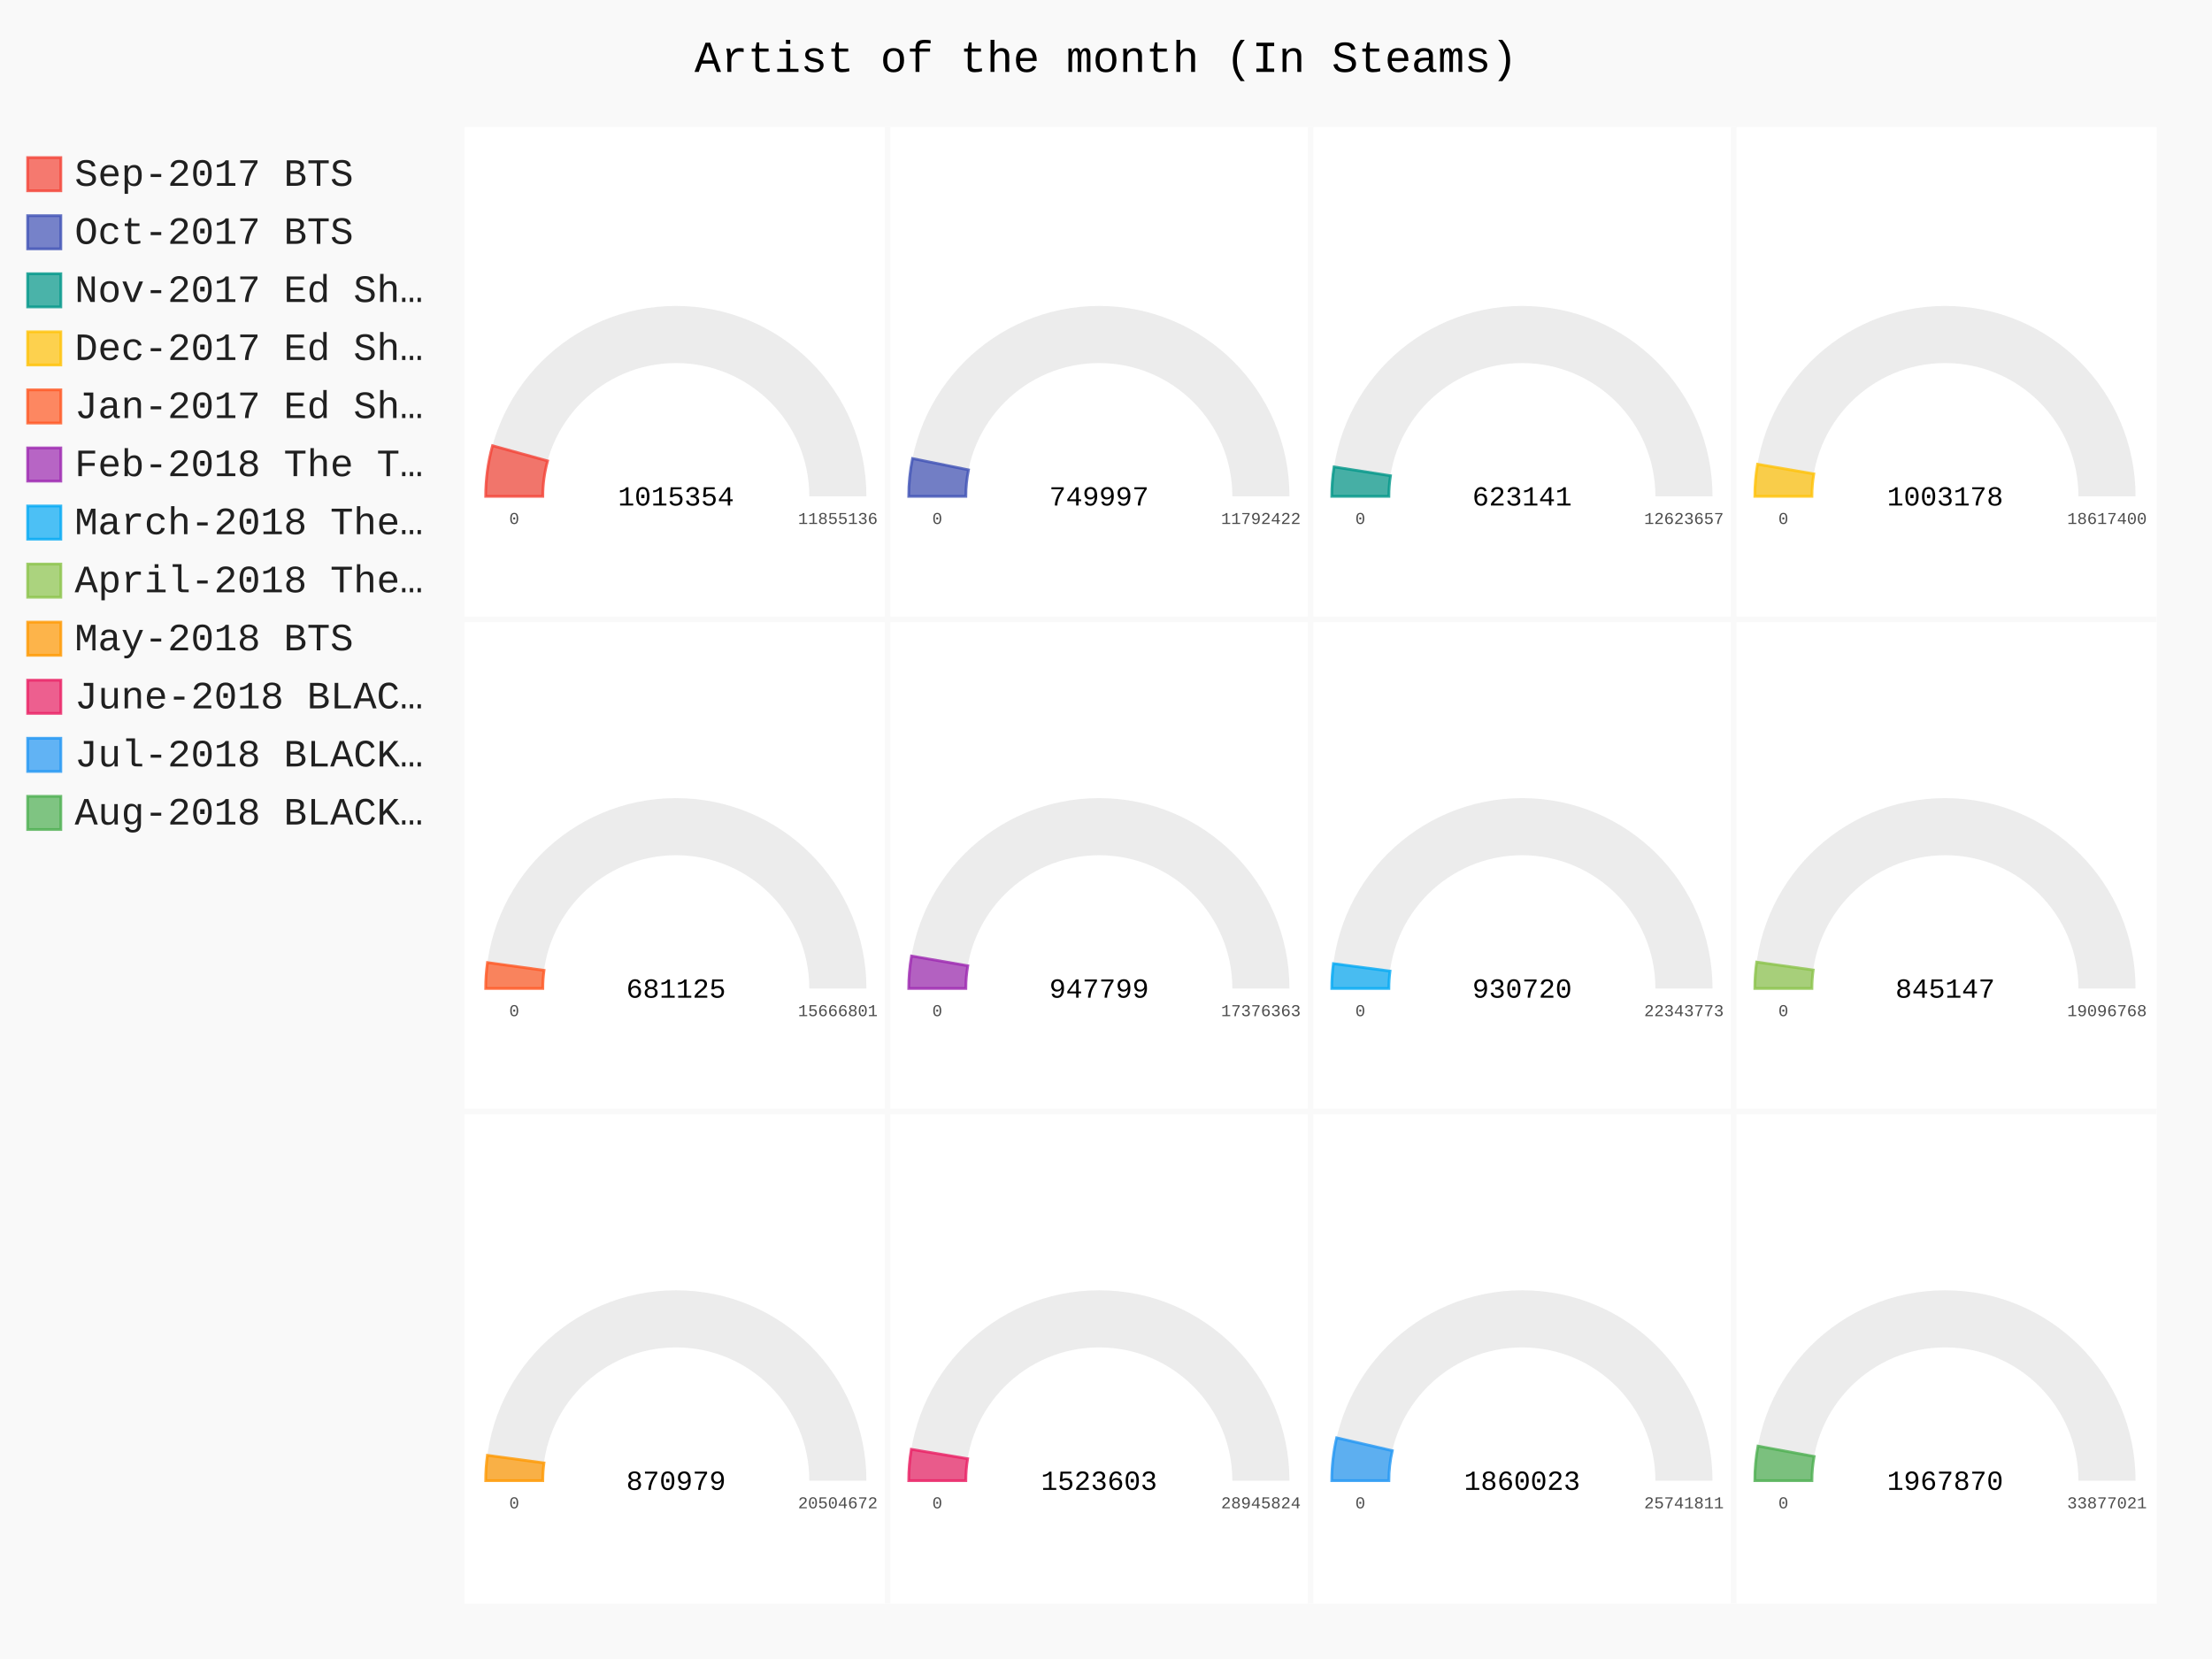
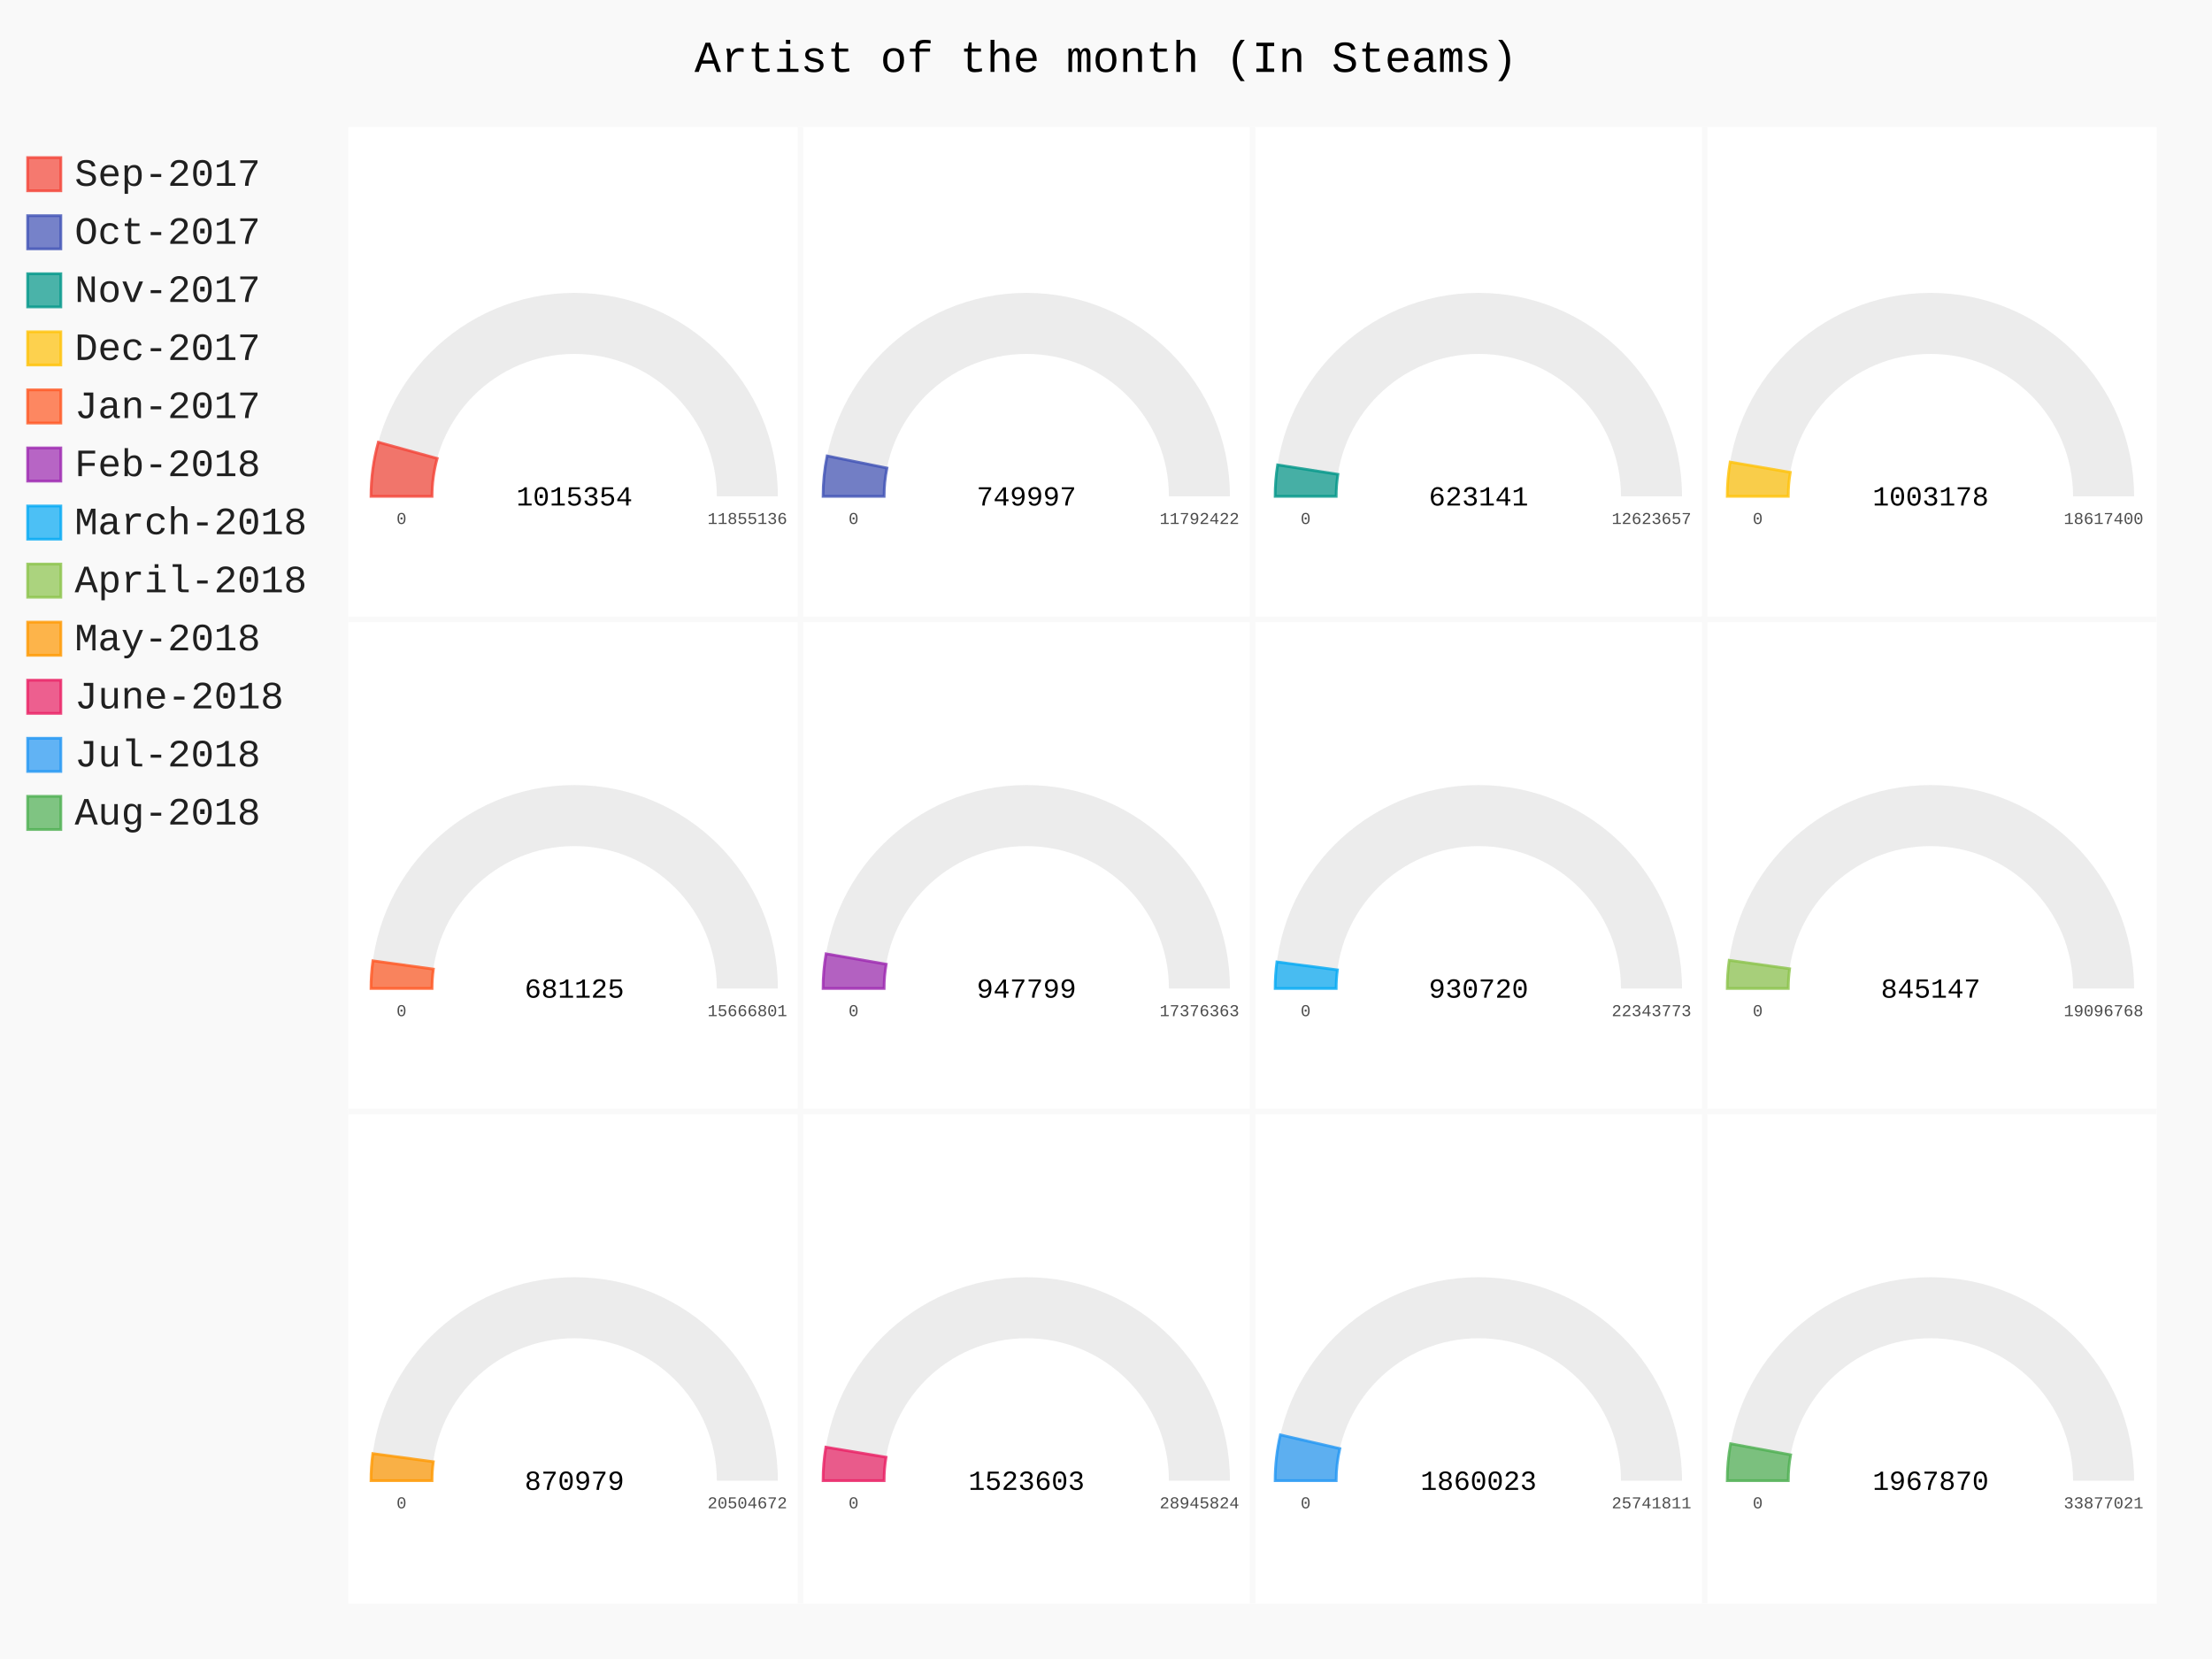
- <svg xmlns="http://www.w3.org/2000/svg" class="pygal-chart" id="chart-2ef223de-fa50-4f95-87d6-64d193c09466" viewBox="0 0 800 600">
+ <svg xmlns="http://www.w3.org/2000/svg" class="pygal-chart" id="chart-39b088e9-0606-4768-b8aa-fa08b912ec6d" viewBox="0 0 800 600">
  <defs>
-     <style type="text/css">#chart-2ef223de-fa50-4f95-87d6-64d193c09466{-webkit-user-select:none;-webkit-font-smoothing:antialiased;font-family:Consolas,"Liberation Mono",Menlo,Courier,monospace}#chart-2ef223de-fa50-4f95-87d6-64d193c09466 .title{font-family:Consolas,"Liberation Mono",Menlo,Courier,monospace;font-size:16px}#chart-2ef223de-fa50-4f95-87d6-64d193c09466 .legends .legend text{font-family:Consolas,"Liberation Mono",Menlo,Courier,monospace;font-size:14px}#chart-2ef223de-fa50-4f95-87d6-64d193c09466 .axis text{font-family:Consolas,"Liberation Mono",Menlo,Courier,monospace;font-size:10px}#chart-2ef223de-fa50-4f95-87d6-64d193c09466 .axis text.major{font-family:Consolas,"Liberation Mono",Menlo,Courier,monospace;font-size:10px}#chart-2ef223de-fa50-4f95-87d6-64d193c09466 .text-overlay text.value{font-family:Consolas,"Liberation Mono",Menlo,Courier,monospace;font-size:10px}#chart-2ef223de-fa50-4f95-87d6-64d193c09466 .text-overlay text.label{font-family:Consolas,"Liberation Mono",Menlo,Courier,monospace;font-size:10px}#chart-2ef223de-fa50-4f95-87d6-64d193c09466 .tooltip{font-family:Consolas,"Liberation Mono",Menlo,Courier,monospace;font-size:14px}#chart-2ef223de-fa50-4f95-87d6-64d193c09466 text.no_data{font-family:Consolas,"Liberation Mono",Menlo,Courier,monospace;font-size:64px}
- #chart-2ef223de-fa50-4f95-87d6-64d193c09466{background-color:rgba(249,249,249,1)}#chart-2ef223de-fa50-4f95-87d6-64d193c09466 path,#chart-2ef223de-fa50-4f95-87d6-64d193c09466 line,#chart-2ef223de-fa50-4f95-87d6-64d193c09466 rect,#chart-2ef223de-fa50-4f95-87d6-64d193c09466 circle{-webkit-transition:150ms;-moz-transition:150ms;transition:150ms}#chart-2ef223de-fa50-4f95-87d6-64d193c09466 .graph &gt; .background{fill:rgba(249,249,249,1)}#chart-2ef223de-fa50-4f95-87d6-64d193c09466 .plot &gt; .background{fill:rgba(255,255,255,1)}#chart-2ef223de-fa50-4f95-87d6-64d193c09466 .graph{fill:rgba(0,0,0,.87)}#chart-2ef223de-fa50-4f95-87d6-64d193c09466 text.no_data{fill:rgba(0,0,0,1)}#chart-2ef223de-fa50-4f95-87d6-64d193c09466 .title{fill:rgba(0,0,0,1)}#chart-2ef223de-fa50-4f95-87d6-64d193c09466 .legends .legend text{fill:rgba(0,0,0,.87)}#chart-2ef223de-fa50-4f95-87d6-64d193c09466 .legends .legend:hover text{fill:rgba(0,0,0,1)}#chart-2ef223de-fa50-4f95-87d6-64d193c09466 .axis .line{stroke:rgba(0,0,0,1)}#chart-2ef223de-fa50-4f95-87d6-64d193c09466 .axis .guide.line{stroke:rgba(0,0,0,.54)}#chart-2ef223de-fa50-4f95-87d6-64d193c09466 .axis .major.line{stroke:rgba(0,0,0,.87)}#chart-2ef223de-fa50-4f95-87d6-64d193c09466 .axis text.major{fill:rgba(0,0,0,1)}#chart-2ef223de-fa50-4f95-87d6-64d193c09466 .axis.y .guides:hover .guide.line,#chart-2ef223de-fa50-4f95-87d6-64d193c09466 .line-graph .axis.x .guides:hover .guide.line,#chart-2ef223de-fa50-4f95-87d6-64d193c09466 .stackedline-graph .axis.x .guides:hover .guide.line,#chart-2ef223de-fa50-4f95-87d6-64d193c09466 .xy-graph .axis.x .guides:hover .guide.line{stroke:rgba(0,0,0,1)}#chart-2ef223de-fa50-4f95-87d6-64d193c09466 .axis .guides:hover text{fill:rgba(0,0,0,1)}#chart-2ef223de-fa50-4f95-87d6-64d193c09466 .reactive{fill-opacity:.7;stroke-opacity:.8}#chart-2ef223de-fa50-4f95-87d6-64d193c09466 .ci{stroke:rgba(0,0,0,.87)}#chart-2ef223de-fa50-4f95-87d6-64d193c09466 .reactive.active,#chart-2ef223de-fa50-4f95-87d6-64d193c09466 .active .reactive{fill-opacity:.8;stroke-opacity:.9;stroke-width:4}#chart-2ef223de-fa50-4f95-87d6-64d193c09466 .ci .reactive.active{stroke-width:1.5}#chart-2ef223de-fa50-4f95-87d6-64d193c09466 .series text{fill:rgba(0,0,0,1)}#chart-2ef223de-fa50-4f95-87d6-64d193c09466 .tooltip rect{fill:rgba(255,255,255,1);stroke:rgba(0,0,0,1);-webkit-transition:opacity 150ms;-moz-transition:opacity 150ms;transition:opacity 150ms}#chart-2ef223de-fa50-4f95-87d6-64d193c09466 .tooltip .label{fill:rgba(0,0,0,.87)}#chart-2ef223de-fa50-4f95-87d6-64d193c09466 .tooltip .label{fill:rgba(0,0,0,.87)}#chart-2ef223de-fa50-4f95-87d6-64d193c09466 .tooltip .legend{font-size:.8em;fill:rgba(0,0,0,.54)}#chart-2ef223de-fa50-4f95-87d6-64d193c09466 .tooltip .x_label{font-size:.6em;fill:rgba(0,0,0,1)}#chart-2ef223de-fa50-4f95-87d6-64d193c09466 .tooltip .xlink{font-size:.5em;text-decoration:underline}#chart-2ef223de-fa50-4f95-87d6-64d193c09466 .tooltip .value{font-size:1.5em}#chart-2ef223de-fa50-4f95-87d6-64d193c09466 .bound{font-size:.5em}#chart-2ef223de-fa50-4f95-87d6-64d193c09466 .max-value{font-size:.75em;fill:rgba(0,0,0,.54)}#chart-2ef223de-fa50-4f95-87d6-64d193c09466 .map-element{fill:rgba(255,255,255,1);stroke:rgba(0,0,0,.54) !important}#chart-2ef223de-fa50-4f95-87d6-64d193c09466 .map-element .reactive{fill-opacity:inherit;stroke-opacity:inherit}#chart-2ef223de-fa50-4f95-87d6-64d193c09466 .color-0,#chart-2ef223de-fa50-4f95-87d6-64d193c09466 .color-0 a:visited{stroke:#F44336;fill:#F44336}#chart-2ef223de-fa50-4f95-87d6-64d193c09466 .color-1,#chart-2ef223de-fa50-4f95-87d6-64d193c09466 .color-1 a:visited{stroke:#3F51B5;fill:#3F51B5}#chart-2ef223de-fa50-4f95-87d6-64d193c09466 .color-2,#chart-2ef223de-fa50-4f95-87d6-64d193c09466 .color-2 a:visited{stroke:#009688;fill:#009688}#chart-2ef223de-fa50-4f95-87d6-64d193c09466 .color-3,#chart-2ef223de-fa50-4f95-87d6-64d193c09466 .color-3 a:visited{stroke:#FFC107;fill:#FFC107}#chart-2ef223de-fa50-4f95-87d6-64d193c09466 .color-4,#chart-2ef223de-fa50-4f95-87d6-64d193c09466 .color-4 a:visited{stroke:#FF5722;fill:#FF5722}#chart-2ef223de-fa50-4f95-87d6-64d193c09466 .color-5,#chart-2ef223de-fa50-4f95-87d6-64d193c09466 .color-5 a:visited{stroke:#9C27B0;fill:#9C27B0}#chart-2ef223de-fa50-4f95-87d6-64d193c09466 .color-6,#chart-2ef223de-fa50-4f95-87d6-64d193c09466 .color-6 a:visited{stroke:#03A9F4;fill:#03A9F4}#chart-2ef223de-fa50-4f95-87d6-64d193c09466 .color-7,#chart-2ef223de-fa50-4f95-87d6-64d193c09466 .color-7 a:visited{stroke:#8BC34A;fill:#8BC34A}#chart-2ef223de-fa50-4f95-87d6-64d193c09466 .color-8,#chart-2ef223de-fa50-4f95-87d6-64d193c09466 .color-8 a:visited{stroke:#FF9800;fill:#FF9800}#chart-2ef223de-fa50-4f95-87d6-64d193c09466 .color-9,#chart-2ef223de-fa50-4f95-87d6-64d193c09466 .color-9 a:visited{stroke:#E91E63;fill:#E91E63}#chart-2ef223de-fa50-4f95-87d6-64d193c09466 .color-10,#chart-2ef223de-fa50-4f95-87d6-64d193c09466 .color-10 a:visited{stroke:#2196F3;fill:#2196F3}#chart-2ef223de-fa50-4f95-87d6-64d193c09466 .color-11,#chart-2ef223de-fa50-4f95-87d6-64d193c09466 .color-11 a:visited{stroke:#4CAF50;fill:#4CAF50}#chart-2ef223de-fa50-4f95-87d6-64d193c09466 .text-overlay .color-0 text{fill:black}#chart-2ef223de-fa50-4f95-87d6-64d193c09466 .text-overlay .color-1 text{fill:black}#chart-2ef223de-fa50-4f95-87d6-64d193c09466 .text-overlay .color-2 text{fill:black}#chart-2ef223de-fa50-4f95-87d6-64d193c09466 .text-overlay .color-3 text{fill:black}#chart-2ef223de-fa50-4f95-87d6-64d193c09466 .text-overlay .color-4 text{fill:black}#chart-2ef223de-fa50-4f95-87d6-64d193c09466 .text-overlay .color-5 text{fill:black}#chart-2ef223de-fa50-4f95-87d6-64d193c09466 .text-overlay .color-6 text{fill:black}#chart-2ef223de-fa50-4f95-87d6-64d193c09466 .text-overlay .color-7 text{fill:black}#chart-2ef223de-fa50-4f95-87d6-64d193c09466 .text-overlay .color-8 text{fill:black}#chart-2ef223de-fa50-4f95-87d6-64d193c09466 .text-overlay .color-9 text{fill:black}#chart-2ef223de-fa50-4f95-87d6-64d193c09466 .text-overlay .color-10 text{fill:black}#chart-2ef223de-fa50-4f95-87d6-64d193c09466 .text-overlay .color-11 text{fill:black}
- #chart-2ef223de-fa50-4f95-87d6-64d193c09466 text.no_data{text-anchor:middle}#chart-2ef223de-fa50-4f95-87d6-64d193c09466 .guide.line{fill:none}#chart-2ef223de-fa50-4f95-87d6-64d193c09466 .centered{text-anchor:middle}#chart-2ef223de-fa50-4f95-87d6-64d193c09466 .title{text-anchor:middle}#chart-2ef223de-fa50-4f95-87d6-64d193c09466 .legends .legend text{fill-opacity:1}#chart-2ef223de-fa50-4f95-87d6-64d193c09466 .axis.x text{text-anchor:middle}#chart-2ef223de-fa50-4f95-87d6-64d193c09466 .axis.x:not(.web) text[transform]{text-anchor:start}#chart-2ef223de-fa50-4f95-87d6-64d193c09466 .axis.x:not(.web) text[transform].backwards{text-anchor:end}#chart-2ef223de-fa50-4f95-87d6-64d193c09466 .axis.y text{text-anchor:end}#chart-2ef223de-fa50-4f95-87d6-64d193c09466 .axis.y text[transform].backwards{text-anchor:start}#chart-2ef223de-fa50-4f95-87d6-64d193c09466 .axis.y2 text{text-anchor:start}#chart-2ef223de-fa50-4f95-87d6-64d193c09466 .axis.y2 text[transform].backwards{text-anchor:end}#chart-2ef223de-fa50-4f95-87d6-64d193c09466 .axis .guide.line{stroke-dasharray:4,4}#chart-2ef223de-fa50-4f95-87d6-64d193c09466 .axis .major.guide.line{stroke-dasharray:6,6}#chart-2ef223de-fa50-4f95-87d6-64d193c09466 .horizontal .axis.y .guide.line,#chart-2ef223de-fa50-4f95-87d6-64d193c09466 .horizontal .axis.y2 .guide.line,#chart-2ef223de-fa50-4f95-87d6-64d193c09466 .vertical .axis.x .guide.line{opacity:0}#chart-2ef223de-fa50-4f95-87d6-64d193c09466 .horizontal .axis.always_show .guide.line,#chart-2ef223de-fa50-4f95-87d6-64d193c09466 .vertical .axis.always_show .guide.line{opacity:1 !important}#chart-2ef223de-fa50-4f95-87d6-64d193c09466 .axis.y .guides:hover .guide.line,#chart-2ef223de-fa50-4f95-87d6-64d193c09466 .axis.y2 .guides:hover .guide.line,#chart-2ef223de-fa50-4f95-87d6-64d193c09466 .axis.x .guides:hover .guide.line{opacity:1}#chart-2ef223de-fa50-4f95-87d6-64d193c09466 .axis .guides:hover text{opacity:1}#chart-2ef223de-fa50-4f95-87d6-64d193c09466 .nofill{fill:none}#chart-2ef223de-fa50-4f95-87d6-64d193c09466 .subtle-fill{fill-opacity:.2}#chart-2ef223de-fa50-4f95-87d6-64d193c09466 .dot{stroke-width:1px;fill-opacity:1}#chart-2ef223de-fa50-4f95-87d6-64d193c09466 .dot.active{stroke-width:5px}#chart-2ef223de-fa50-4f95-87d6-64d193c09466 .dot.negative{fill:transparent}#chart-2ef223de-fa50-4f95-87d6-64d193c09466 text,#chart-2ef223de-fa50-4f95-87d6-64d193c09466 tspan{stroke:none !important}#chart-2ef223de-fa50-4f95-87d6-64d193c09466 .series text.active{opacity:1}#chart-2ef223de-fa50-4f95-87d6-64d193c09466 .tooltip rect{fill-opacity:.95;stroke-width:.5}#chart-2ef223de-fa50-4f95-87d6-64d193c09466 .tooltip text{fill-opacity:1}#chart-2ef223de-fa50-4f95-87d6-64d193c09466 .showable{visibility:hidden}#chart-2ef223de-fa50-4f95-87d6-64d193c09466 .showable.shown{visibility:visible}#chart-2ef223de-fa50-4f95-87d6-64d193c09466 .gauge-background{fill:rgba(229,229,229,1);stroke:none}#chart-2ef223de-fa50-4f95-87d6-64d193c09466 .bg-lines{stroke:rgba(249,249,249,1);stroke-width:2px}</style>
+     <style type="text/css">#chart-39b088e9-0606-4768-b8aa-fa08b912ec6d{-webkit-user-select:none;-webkit-font-smoothing:antialiased;font-family:Consolas,"Liberation Mono",Menlo,Courier,monospace}#chart-39b088e9-0606-4768-b8aa-fa08b912ec6d .title{font-family:Consolas,"Liberation Mono",Menlo,Courier,monospace;font-size:16px}#chart-39b088e9-0606-4768-b8aa-fa08b912ec6d .legends .legend text{font-family:Consolas,"Liberation Mono",Menlo,Courier,monospace;font-size:14px}#chart-39b088e9-0606-4768-b8aa-fa08b912ec6d .axis text{font-family:Consolas,"Liberation Mono",Menlo,Courier,monospace;font-size:10px}#chart-39b088e9-0606-4768-b8aa-fa08b912ec6d .axis text.major{font-family:Consolas,"Liberation Mono",Menlo,Courier,monospace;font-size:10px}#chart-39b088e9-0606-4768-b8aa-fa08b912ec6d .text-overlay text.value{font-family:Consolas,"Liberation Mono",Menlo,Courier,monospace;font-size:10px}#chart-39b088e9-0606-4768-b8aa-fa08b912ec6d .text-overlay text.label{font-family:Consolas,"Liberation Mono",Menlo,Courier,monospace;font-size:10px}#chart-39b088e9-0606-4768-b8aa-fa08b912ec6d .tooltip{font-family:Consolas,"Liberation Mono",Menlo,Courier,monospace;font-size:14px}#chart-39b088e9-0606-4768-b8aa-fa08b912ec6d text.no_data{font-family:Consolas,"Liberation Mono",Menlo,Courier,monospace;font-size:64px}
+ #chart-39b088e9-0606-4768-b8aa-fa08b912ec6d{background-color:rgba(249,249,249,1)}#chart-39b088e9-0606-4768-b8aa-fa08b912ec6d path,#chart-39b088e9-0606-4768-b8aa-fa08b912ec6d line,#chart-39b088e9-0606-4768-b8aa-fa08b912ec6d rect,#chart-39b088e9-0606-4768-b8aa-fa08b912ec6d circle{-webkit-transition:150ms;-moz-transition:150ms;transition:150ms}#chart-39b088e9-0606-4768-b8aa-fa08b912ec6d .graph &gt; .background{fill:rgba(249,249,249,1)}#chart-39b088e9-0606-4768-b8aa-fa08b912ec6d .plot &gt; .background{fill:rgba(255,255,255,1)}#chart-39b088e9-0606-4768-b8aa-fa08b912ec6d .graph{fill:rgba(0,0,0,.87)}#chart-39b088e9-0606-4768-b8aa-fa08b912ec6d text.no_data{fill:rgba(0,0,0,1)}#chart-39b088e9-0606-4768-b8aa-fa08b912ec6d .title{fill:rgba(0,0,0,1)}#chart-39b088e9-0606-4768-b8aa-fa08b912ec6d .legends .legend text{fill:rgba(0,0,0,.87)}#chart-39b088e9-0606-4768-b8aa-fa08b912ec6d .legends .legend:hover text{fill:rgba(0,0,0,1)}#chart-39b088e9-0606-4768-b8aa-fa08b912ec6d .axis .line{stroke:rgba(0,0,0,1)}#chart-39b088e9-0606-4768-b8aa-fa08b912ec6d .axis .guide.line{stroke:rgba(0,0,0,.54)}#chart-39b088e9-0606-4768-b8aa-fa08b912ec6d .axis .major.line{stroke:rgba(0,0,0,.87)}#chart-39b088e9-0606-4768-b8aa-fa08b912ec6d .axis text.major{fill:rgba(0,0,0,1)}#chart-39b088e9-0606-4768-b8aa-fa08b912ec6d .axis.y .guides:hover .guide.line,#chart-39b088e9-0606-4768-b8aa-fa08b912ec6d .line-graph .axis.x .guides:hover .guide.line,#chart-39b088e9-0606-4768-b8aa-fa08b912ec6d .stackedline-graph .axis.x .guides:hover .guide.line,#chart-39b088e9-0606-4768-b8aa-fa08b912ec6d .xy-graph .axis.x .guides:hover .guide.line{stroke:rgba(0,0,0,1)}#chart-39b088e9-0606-4768-b8aa-fa08b912ec6d .axis .guides:hover text{fill:rgba(0,0,0,1)}#chart-39b088e9-0606-4768-b8aa-fa08b912ec6d .reactive{fill-opacity:.7;stroke-opacity:.8}#chart-39b088e9-0606-4768-b8aa-fa08b912ec6d .ci{stroke:rgba(0,0,0,.87)}#chart-39b088e9-0606-4768-b8aa-fa08b912ec6d .reactive.active,#chart-39b088e9-0606-4768-b8aa-fa08b912ec6d .active .reactive{fill-opacity:.8;stroke-opacity:.9;stroke-width:4}#chart-39b088e9-0606-4768-b8aa-fa08b912ec6d .ci .reactive.active{stroke-width:1.5}#chart-39b088e9-0606-4768-b8aa-fa08b912ec6d .series text{fill:rgba(0,0,0,1)}#chart-39b088e9-0606-4768-b8aa-fa08b912ec6d .tooltip rect{fill:rgba(255,255,255,1);stroke:rgba(0,0,0,1);-webkit-transition:opacity 150ms;-moz-transition:opacity 150ms;transition:opacity 150ms}#chart-39b088e9-0606-4768-b8aa-fa08b912ec6d .tooltip .label{fill:rgba(0,0,0,.87)}#chart-39b088e9-0606-4768-b8aa-fa08b912ec6d .tooltip .label{fill:rgba(0,0,0,.87)}#chart-39b088e9-0606-4768-b8aa-fa08b912ec6d .tooltip .legend{font-size:.8em;fill:rgba(0,0,0,.54)}#chart-39b088e9-0606-4768-b8aa-fa08b912ec6d .tooltip .x_label{font-size:.6em;fill:rgba(0,0,0,1)}#chart-39b088e9-0606-4768-b8aa-fa08b912ec6d .tooltip .xlink{font-size:.5em;text-decoration:underline}#chart-39b088e9-0606-4768-b8aa-fa08b912ec6d .tooltip .value{font-size:1.5em}#chart-39b088e9-0606-4768-b8aa-fa08b912ec6d .bound{font-size:.5em}#chart-39b088e9-0606-4768-b8aa-fa08b912ec6d .max-value{font-size:.75em;fill:rgba(0,0,0,.54)}#chart-39b088e9-0606-4768-b8aa-fa08b912ec6d .map-element{fill:rgba(255,255,255,1);stroke:rgba(0,0,0,.54) !important}#chart-39b088e9-0606-4768-b8aa-fa08b912ec6d .map-element .reactive{fill-opacity:inherit;stroke-opacity:inherit}#chart-39b088e9-0606-4768-b8aa-fa08b912ec6d .color-0,#chart-39b088e9-0606-4768-b8aa-fa08b912ec6d .color-0 a:visited{stroke:#F44336;fill:#F44336}#chart-39b088e9-0606-4768-b8aa-fa08b912ec6d .color-1,#chart-39b088e9-0606-4768-b8aa-fa08b912ec6d .color-1 a:visited{stroke:#3F51B5;fill:#3F51B5}#chart-39b088e9-0606-4768-b8aa-fa08b912ec6d .color-2,#chart-39b088e9-0606-4768-b8aa-fa08b912ec6d .color-2 a:visited{stroke:#009688;fill:#009688}#chart-39b088e9-0606-4768-b8aa-fa08b912ec6d .color-3,#chart-39b088e9-0606-4768-b8aa-fa08b912ec6d .color-3 a:visited{stroke:#FFC107;fill:#FFC107}#chart-39b088e9-0606-4768-b8aa-fa08b912ec6d .color-4,#chart-39b088e9-0606-4768-b8aa-fa08b912ec6d .color-4 a:visited{stroke:#FF5722;fill:#FF5722}#chart-39b088e9-0606-4768-b8aa-fa08b912ec6d .color-5,#chart-39b088e9-0606-4768-b8aa-fa08b912ec6d .color-5 a:visited{stroke:#9C27B0;fill:#9C27B0}#chart-39b088e9-0606-4768-b8aa-fa08b912ec6d .color-6,#chart-39b088e9-0606-4768-b8aa-fa08b912ec6d .color-6 a:visited{stroke:#03A9F4;fill:#03A9F4}#chart-39b088e9-0606-4768-b8aa-fa08b912ec6d .color-7,#chart-39b088e9-0606-4768-b8aa-fa08b912ec6d .color-7 a:visited{stroke:#8BC34A;fill:#8BC34A}#chart-39b088e9-0606-4768-b8aa-fa08b912ec6d .color-8,#chart-39b088e9-0606-4768-b8aa-fa08b912ec6d .color-8 a:visited{stroke:#FF9800;fill:#FF9800}#chart-39b088e9-0606-4768-b8aa-fa08b912ec6d .color-9,#chart-39b088e9-0606-4768-b8aa-fa08b912ec6d .color-9 a:visited{stroke:#E91E63;fill:#E91E63}#chart-39b088e9-0606-4768-b8aa-fa08b912ec6d .color-10,#chart-39b088e9-0606-4768-b8aa-fa08b912ec6d .color-10 a:visited{stroke:#2196F3;fill:#2196F3}#chart-39b088e9-0606-4768-b8aa-fa08b912ec6d .color-11,#chart-39b088e9-0606-4768-b8aa-fa08b912ec6d .color-11 a:visited{stroke:#4CAF50;fill:#4CAF50}#chart-39b088e9-0606-4768-b8aa-fa08b912ec6d .text-overlay .color-0 text{fill:black}#chart-39b088e9-0606-4768-b8aa-fa08b912ec6d .text-overlay .color-1 text{fill:black}#chart-39b088e9-0606-4768-b8aa-fa08b912ec6d .text-overlay .color-2 text{fill:black}#chart-39b088e9-0606-4768-b8aa-fa08b912ec6d .text-overlay .color-3 text{fill:black}#chart-39b088e9-0606-4768-b8aa-fa08b912ec6d .text-overlay .color-4 text{fill:black}#chart-39b088e9-0606-4768-b8aa-fa08b912ec6d .text-overlay .color-5 text{fill:black}#chart-39b088e9-0606-4768-b8aa-fa08b912ec6d .text-overlay .color-6 text{fill:black}#chart-39b088e9-0606-4768-b8aa-fa08b912ec6d .text-overlay .color-7 text{fill:black}#chart-39b088e9-0606-4768-b8aa-fa08b912ec6d .text-overlay .color-8 text{fill:black}#chart-39b088e9-0606-4768-b8aa-fa08b912ec6d .text-overlay .color-9 text{fill:black}#chart-39b088e9-0606-4768-b8aa-fa08b912ec6d .text-overlay .color-10 text{fill:black}#chart-39b088e9-0606-4768-b8aa-fa08b912ec6d .text-overlay .color-11 text{fill:black}
+ #chart-39b088e9-0606-4768-b8aa-fa08b912ec6d text.no_data{text-anchor:middle}#chart-39b088e9-0606-4768-b8aa-fa08b912ec6d .guide.line{fill:none}#chart-39b088e9-0606-4768-b8aa-fa08b912ec6d .centered{text-anchor:middle}#chart-39b088e9-0606-4768-b8aa-fa08b912ec6d .title{text-anchor:middle}#chart-39b088e9-0606-4768-b8aa-fa08b912ec6d .legends .legend text{fill-opacity:1}#chart-39b088e9-0606-4768-b8aa-fa08b912ec6d .axis.x text{text-anchor:middle}#chart-39b088e9-0606-4768-b8aa-fa08b912ec6d .axis.x:not(.web) text[transform]{text-anchor:start}#chart-39b088e9-0606-4768-b8aa-fa08b912ec6d .axis.x:not(.web) text[transform].backwards{text-anchor:end}#chart-39b088e9-0606-4768-b8aa-fa08b912ec6d .axis.y text{text-anchor:end}#chart-39b088e9-0606-4768-b8aa-fa08b912ec6d .axis.y text[transform].backwards{text-anchor:start}#chart-39b088e9-0606-4768-b8aa-fa08b912ec6d .axis.y2 text{text-anchor:start}#chart-39b088e9-0606-4768-b8aa-fa08b912ec6d .axis.y2 text[transform].backwards{text-anchor:end}#chart-39b088e9-0606-4768-b8aa-fa08b912ec6d .axis .guide.line{stroke-dasharray:4,4}#chart-39b088e9-0606-4768-b8aa-fa08b912ec6d .axis .major.guide.line{stroke-dasharray:6,6}#chart-39b088e9-0606-4768-b8aa-fa08b912ec6d .horizontal .axis.y .guide.line,#chart-39b088e9-0606-4768-b8aa-fa08b912ec6d .horizontal .axis.y2 .guide.line,#chart-39b088e9-0606-4768-b8aa-fa08b912ec6d .vertical .axis.x .guide.line{opacity:0}#chart-39b088e9-0606-4768-b8aa-fa08b912ec6d .horizontal .axis.always_show .guide.line,#chart-39b088e9-0606-4768-b8aa-fa08b912ec6d .vertical .axis.always_show .guide.line{opacity:1 !important}#chart-39b088e9-0606-4768-b8aa-fa08b912ec6d .axis.y .guides:hover .guide.line,#chart-39b088e9-0606-4768-b8aa-fa08b912ec6d .axis.y2 .guides:hover .guide.line,#chart-39b088e9-0606-4768-b8aa-fa08b912ec6d .axis.x .guides:hover .guide.line{opacity:1}#chart-39b088e9-0606-4768-b8aa-fa08b912ec6d .axis .guides:hover text{opacity:1}#chart-39b088e9-0606-4768-b8aa-fa08b912ec6d .nofill{fill:none}#chart-39b088e9-0606-4768-b8aa-fa08b912ec6d .subtle-fill{fill-opacity:.2}#chart-39b088e9-0606-4768-b8aa-fa08b912ec6d .dot{stroke-width:1px;fill-opacity:1}#chart-39b088e9-0606-4768-b8aa-fa08b912ec6d .dot.active{stroke-width:5px}#chart-39b088e9-0606-4768-b8aa-fa08b912ec6d .dot.negative{fill:transparent}#chart-39b088e9-0606-4768-b8aa-fa08b912ec6d text,#chart-39b088e9-0606-4768-b8aa-fa08b912ec6d tspan{stroke:none !important}#chart-39b088e9-0606-4768-b8aa-fa08b912ec6d .series text.active{opacity:1}#chart-39b088e9-0606-4768-b8aa-fa08b912ec6d .tooltip rect{fill-opacity:.95;stroke-width:.5}#chart-39b088e9-0606-4768-b8aa-fa08b912ec6d .tooltip text{fill-opacity:1}#chart-39b088e9-0606-4768-b8aa-fa08b912ec6d .showable{visibility:hidden}#chart-39b088e9-0606-4768-b8aa-fa08b912ec6d .showable.shown{visibility:visible}#chart-39b088e9-0606-4768-b8aa-fa08b912ec6d .gauge-background{fill:rgba(229,229,229,1);stroke:none}#chart-39b088e9-0606-4768-b8aa-fa08b912ec6d .bg-lines{stroke:rgba(249,249,249,1);stroke-width:2px}</style>
  </defs>
  <g class="graph solidgauge-graph vertical">
    <rect class="background" height="600" width="800" x="0" y="0" />
-     <g class="plot" transform="translate(168, 46)">
-       <rect class="background" height="534" width="612.0" x="0" y="0" />
-       <path class="bg-lines" d="M153.0 0 L153.0 534" />
-       <path class="bg-lines" d="M306.0 0 L306.0 534" />
-       <path class="bg-lines" d="M459.0 0 L459.0 534" />
-       <path class="bg-lines" d="M0 178.0 L612.0 178.0" />
-       <path class="bg-lines" d="M0 356.0 L612.0 356.0" />
+     <g class="plot" transform="translate(126, 46)">
+       <rect class="background" height="534" width="654.0" x="0" y="0" />
+       <path class="bg-lines" d="M163.5 0 L163.5 534" />
+       <path class="bg-lines" d="M327.0 0 L327.0 534" />
+       <path class="bg-lines" d="M490.5 0 L490.5 534" />
+       <path class="bg-lines" d="M0 178.0 L654.0 178.0" />
+       <path class="bg-lines" d="M0 356.0 L654.0 356.0" />
      <g class="series serie-0 color-0">
-         <path class="gauge-background reactive" d="M7.65 133.5 A68.85 68.85 0 1 1 145.35 133.5 L124.695 133.5 A48.195 48.195 0 1 0 28.305 133.5 z" />
-         <text class="y-0 bound reactive" text-anchor="middle" x="17.977" y="143.5">0</text>
-         <text class="y-1 bound reactive" text-anchor="middle" x="135.023" y="143.5">11855136</text>
-         <g class="gauge">
-           <path class="slice reactive tooltip-trigger" d="M7.65 133.5 A68.85 68.85 0 0 1 10.127 115.197 L30.039 120.688 A48.195 48.195 0 0 0 28.305 133.5 z" />
+         <path class="gauge-background reactive" d="M8.175 133.5 A73.575 73.575 0 1 1 155.325 133.5 L133.252 133.5 A51.502 51.502 0 1 0 30.247 133.5 z" />
+         <text class="y-0 bound reactive" text-anchor="middle" x="19.211" y="143.5">0</text>
+         <text class="y-1 bound reactive" text-anchor="middle" x="144.289" y="143.5">11855136</text>
+         <g class="gauge">
+           <path class="slice reactive tooltip-trigger" d="M8.175 133.5 A73.575 73.575 0 0 1 10.822 113.941 L32.101 119.809 A51.502 51.502 0 0 0 30.247 133.5 z" />
        </g>
      </g>
      <g class="series serie-1 color-1">
-         <path class="gauge-background reactive" d="M160.65 133.5 A68.85 68.85 0 1 1 298.35 133.5 L277.695 133.5 A48.195 48.195 0 1 0 181.305 133.5 z" />
-         <text class="y-0 bound reactive" text-anchor="middle" x="170.977" y="143.5">0</text>
-         <text class="y-1 bound reactive" text-anchor="middle" x="288.023" y="143.5">11792422</text>
-         <g class="gauge">
-           <path class="slice reactive tooltip-trigger" d="M160.65 133.5 A68.85 68.85 0 0 1 162.02 119.835 L182.264 123.934 A48.195 48.195 0 0 0 181.305 133.5 z" />
+         <path class="gauge-background reactive" d="M171.675 133.5 A73.575 73.575 0 1 1 318.825 133.5 L296.752 133.5 A51.502 51.502 0 1 0 193.748 133.5 z" />
+         <text class="y-0 bound reactive" text-anchor="middle" x="182.711" y="143.5">0</text>
+         <text class="y-1 bound reactive" text-anchor="middle" x="307.789" y="143.5">11792422</text>
+         <g class="gauge">
+           <path class="slice reactive tooltip-trigger" d="M171.675 133.5 A73.575 73.575 0 0 1 173.139 118.897 L194.772 123.278 A51.502 51.502 0 0 0 193.748 133.5 z" />
        </g>
      </g>
      <g class="series serie-2 color-2">
-         <path class="gauge-background reactive" d="M313.65 133.5 A68.85 68.85 0 1 1 451.35 133.5 L430.695 133.5 A48.195 48.195 0 1 0 334.305 133.5 z" />
-         <text class="y-0 bound reactive" text-anchor="middle" x="323.977" y="143.5">0</text>
-         <text class="y-1 bound reactive" text-anchor="middle" x="441.023" y="143.5">12623657</text>
-         <g class="gauge">
-           <path class="slice reactive tooltip-trigger" d="M313.65 133.5 A68.85 68.85 0 0 1 314.476 122.866 L334.883 126.056 A48.195 48.195 0 0 0 334.305 133.5 z" />
+         <path class="gauge-background reactive" d="M335.175 133.5 A73.575 73.575 0 1 1 482.325 133.5 L460.252 133.5 A51.502 51.502 0 1 0 357.248 133.5 z" />
+         <text class="y-0 bound reactive" text-anchor="middle" x="346.211" y="143.5">0</text>
+         <text class="y-1 bound reactive" text-anchor="middle" x="471.289" y="143.5">12623657</text>
+         <g class="gauge">
+           <path class="slice reactive tooltip-trigger" d="M335.175 133.5 A73.575 73.575 0 0 1 336.058 122.136 L357.866 125.545 A51.502 51.502 0 0 0 357.248 133.5 z" />
        </g>
      </g>
      <g class="series serie-3 color-3">
-         <path class="gauge-background reactive" d="M466.65 133.5 A68.85 68.85 0 1 1 604.35 133.5 L583.695 133.5 A48.195 48.195 0 1 0 487.305 133.5 z" />
-         <text class="y-0 bound reactive" text-anchor="middle" x="476.977" y="143.5">0</text>
-         <text class="y-1 bound reactive" text-anchor="middle" x="594.023" y="143.5">18617400</text>
-         <g class="gauge">
-           <path class="slice reactive tooltip-trigger" d="M466.65 133.5 A68.85 68.85 0 0 1 467.634 121.901 L487.994 125.38 A48.195 48.195 0 0 0 487.305 133.5 z" />
+         <path class="gauge-background reactive" d="M498.675 133.5 A73.575 73.575 0 1 1 645.825 133.5 L623.753 133.5 A51.502 51.502 0 1 0 520.747 133.5 z" />
+         <text class="y-0 bound reactive" text-anchor="middle" x="509.711" y="143.5">0</text>
+         <text class="y-1 bound reactive" text-anchor="middle" x="634.789" y="143.5">18617400</text>
+         <g class="gauge">
+           <path class="slice reactive tooltip-trigger" d="M498.675 133.5 A73.575 73.575 0 0 1 499.727 121.105 L521.484 124.823 A51.502 51.502 0 0 0 520.747 133.5 z" />
        </g>
      </g>
      <g class="series serie-4 color-4">
-         <path class="gauge-background reactive" d="M7.65 311.5 A68.85 68.85 0 1 1 145.35 311.5 L124.695 311.5 A48.195 48.195 0 1 0 28.305 311.5 z" />
-         <text class="y-0 bound reactive" text-anchor="middle" x="17.977" y="321.5">0</text>
-         <text class="y-1 bound reactive" text-anchor="middle" x="135.023" y="321.5">15666801</text>
-         <g class="gauge">
-           <path class="slice reactive tooltip-trigger" d="M7.65 311.5 A68.85 68.85 0 0 1 8.291 302.125 L28.754 304.938 A48.195 48.195 0 0 0 28.305 311.5 z" />
+         <path class="gauge-background reactive" d="M8.175 311.5 A73.575 73.575 0 1 1 155.325 311.5 L133.252 311.5 A51.502 51.502 0 1 0 30.247 311.5 z" />
+         <text class="y-0 bound reactive" text-anchor="middle" x="19.211" y="321.5">0</text>
+         <text class="y-1 bound reactive" text-anchor="middle" x="144.289" y="321.5">15666801</text>
+         <g class="gauge">
+           <path class="slice reactive tooltip-trigger" d="M8.175 311.5 A73.575 73.575 0 0 1 8.86 301.482 L30.727 304.487 A51.502 51.502 0 0 0 30.247 311.5 z" />
        </g>
      </g>
      <g class="series serie-5 color-5">
-         <path class="gauge-background reactive" d="M160.65 311.5 A68.85 68.85 0 1 1 298.35 311.5 L277.695 311.5 A48.195 48.195 0 1 0 181.305 311.5 z" />
-         <text class="y-0 bound reactive" text-anchor="middle" x="170.977" y="321.5">0</text>
-         <text class="y-1 bound reactive" text-anchor="middle" x="288.023" y="321.5">17376363</text>
-         <g class="gauge">
-           <path class="slice reactive tooltip-trigger" d="M160.65 311.5 A68.85 68.85 0 0 1 161.658 299.76 L182.011 303.282 A48.195 48.195 0 0 0 181.305 311.5 z" />
+         <path class="gauge-background reactive" d="M171.675 311.5 A73.575 73.575 0 1 1 318.825 311.5 L296.752 311.5 A51.502 51.502 0 1 0 193.748 311.5 z" />
+         <text class="y-0 bound reactive" text-anchor="middle" x="182.711" y="321.5">0</text>
+         <text class="y-1 bound reactive" text-anchor="middle" x="307.789" y="321.5">17376363</text>
+         <g class="gauge">
+           <path class="slice reactive tooltip-trigger" d="M171.675 311.5 A73.575 73.575 0 0 1 172.753 298.954 L194.502 302.718 A51.502 51.502 0 0 0 193.748 311.5 z" />
        </g>
      </g>
      <g class="series serie-6 color-6">
-         <path class="gauge-background reactive" d="M313.65 311.5 A68.85 68.85 0 1 1 451.35 311.5 L430.695 311.5 A48.195 48.195 0 1 0 334.305 311.5 z" />
-         <text class="y-0 bound reactive" text-anchor="middle" x="323.977" y="321.5">0</text>
-         <text class="y-1 bound reactive" text-anchor="middle" x="441.023" y="321.5">22343773</text>
-         <g class="gauge">
-           <path class="slice reactive tooltip-trigger" d="M313.65 311.5 A68.85 68.85 0 0 1 314.239 302.516 L334.717 305.211 A48.195 48.195 0 0 0 334.305 311.5 z" />
+         <path class="gauge-background reactive" d="M335.175 311.5 A73.575 73.575 0 1 1 482.325 311.5 L460.252 311.5 A51.502 51.502 0 1 0 357.248 311.5 z" />
+         <text class="y-0 bound reactive" text-anchor="middle" x="346.211" y="321.5">0</text>
+         <text class="y-1 bound reactive" text-anchor="middle" x="471.289" y="321.5">22343773</text>
+         <g class="gauge">
+           <path class="slice reactive tooltip-trigger" d="M335.175 311.5 A73.575 73.575 0 0 1 335.804 301.899 L357.688 304.78 A51.502 51.502 0 0 0 357.248 311.5 z" />
        </g>
      </g>
      <g class="series serie-7 color-7">
-         <path class="gauge-background reactive" d="M466.65 311.5 A68.85 68.85 0 1 1 604.35 311.5 L583.695 311.5 A48.195 48.195 0 1 0 487.305 311.5 z" />
-         <text class="y-0 bound reactive" text-anchor="middle" x="476.977" y="321.5">0</text>
-         <text class="y-1 bound reactive" text-anchor="middle" x="594.023" y="321.5">19096768</text>
-         <g class="gauge">
-           <path class="slice reactive tooltip-trigger" d="M466.65 311.5 A68.85 68.85 0 0 1 467.314 301.958 L487.77 304.821 A48.195 48.195 0 0 0 487.305 311.5 z" />
+         <path class="gauge-background reactive" d="M498.675 311.5 A73.575 73.575 0 1 1 645.825 311.5 L623.753 311.5 A51.502 51.502 0 1 0 520.747 311.5 z" />
+         <text class="y-0 bound reactive" text-anchor="middle" x="509.711" y="321.5">0</text>
+         <text class="y-1 bound reactive" text-anchor="middle" x="634.789" y="321.5">19096768</text>
+         <g class="gauge">
+           <path class="slice reactive tooltip-trigger" d="M498.675 311.5 A73.575 73.575 0 0 1 499.385 301.303 L521.244 304.362 A51.502 51.502 0 0 0 520.747 311.5 z" />
        </g>
      </g>
      <g class="series serie-8 color-8">
-         <path class="gauge-background reactive" d="M7.65 489.5 A68.85 68.85 0 1 1 145.35 489.5 L124.695 489.5 A48.195 48.195 0 1 0 28.305 489.5 z" />
-         <text class="y-0 bound reactive" text-anchor="middle" x="17.977" y="499.5">0</text>
-         <text class="y-1 bound reactive" text-anchor="middle" x="135.023" y="499.5">20504672</text>
-         <g class="gauge">
-           <path class="slice reactive tooltip-trigger" d="M7.65 489.5 A68.85 68.85 0 0 1 8.262 480.34 L28.733 483.088 A48.195 48.195 0 0 0 28.305 489.5 z" />
+         <path class="gauge-background reactive" d="M8.175 489.5 A73.575 73.575 0 1 1 155.325 489.5 L133.252 489.5 A51.502 51.502 0 1 0 30.247 489.5 z" />
+         <text class="y-0 bound reactive" text-anchor="middle" x="19.211" y="499.5">0</text>
+         <text class="y-1 bound reactive" text-anchor="middle" x="144.289" y="499.5">20504672</text>
+         <g class="gauge">
+           <path class="slice reactive tooltip-trigger" d="M8.175 489.5 A73.575 73.575 0 0 1 8.829 479.711 L30.705 482.648 A51.502 51.502 0 0 0 30.247 489.5 z" />
        </g>
      </g>
      <g class="series serie-9 color-9">
-         <path class="gauge-background reactive" d="M160.65 489.5 A68.85 68.85 0 1 1 298.35 489.5 L277.695 489.5 A48.195 48.195 0 1 0 181.305 489.5 z" />
-         <text class="y-0 bound reactive" text-anchor="middle" x="170.977" y="499.5">0</text>
-         <text class="y-1 bound reactive" text-anchor="middle" x="288.023" y="499.5">28945824</text>
-         <g class="gauge">
-           <path class="slice reactive tooltip-trigger" d="M160.65 489.5 A68.85 68.85 0 0 1 161.589 478.167 L181.962 481.567 A48.195 48.195 0 0 0 181.305 489.5 z" />
+         <path class="gauge-background reactive" d="M171.675 489.5 A73.575 73.575 0 1 1 318.825 489.5 L296.752 489.5 A51.502 51.502 0 1 0 193.748 489.5 z" />
+         <text class="y-0 bound reactive" text-anchor="middle" x="182.711" y="499.5">0</text>
+         <text class="y-1 bound reactive" text-anchor="middle" x="307.789" y="499.5">28945824</text>
+         <g class="gauge">
+           <path class="slice reactive tooltip-trigger" d="M171.675 489.5 A73.575 73.575 0 0 1 172.679 477.389 L194.45 481.022 A51.502 51.502 0 0 0 193.748 489.5 z" />
        </g>
      </g>
      <g class="series serie-10 color-10">
-         <path class="gauge-background reactive" d="M313.65 489.5 A68.85 68.85 0 1 1 451.35 489.5 L430.695 489.5 A48.195 48.195 0 1 0 334.305 489.5 z" />
-         <text class="y-0 bound reactive" text-anchor="middle" x="323.977" y="499.5">0</text>
-         <text class="y-1 bound reactive" text-anchor="middle" x="441.023" y="499.5">25741811</text>
-         <g class="gauge">
-           <path class="slice reactive tooltip-trigger" d="M313.65 489.5 A68.85 68.85 0 0 1 315.416 474.005 L335.541 478.653 A48.195 48.195 0 0 0 334.305 489.5 z" />
+         <path class="gauge-background reactive" d="M335.175 489.5 A73.575 73.575 0 1 1 482.325 489.5 L460.252 489.5 A51.502 51.502 0 1 0 357.248 489.5 z" />
+         <text class="y-0 bound reactive" text-anchor="middle" x="346.211" y="499.5">0</text>
+         <text class="y-1 bound reactive" text-anchor="middle" x="471.289" y="499.5">25741811</text>
+         <g class="gauge">
+           <path class="slice reactive tooltip-trigger" d="M335.175 489.5 A73.575 73.575 0 0 1 337.063 472.941 L358.569 477.909 A51.502 51.502 0 0 0 357.248 489.5 z" />
        </g>
      </g>
      <g class="series serie-11 color-11">
-         <path class="gauge-background reactive" d="M466.65 489.5 A68.85 68.85 0 1 1 604.35 489.5 L583.695 489.5 A48.195 48.195 0 1 0 487.305 489.5 z" />
-         <text class="y-0 bound reactive" text-anchor="middle" x="476.977" y="499.5">0</text>
-         <text class="y-1 bound reactive" text-anchor="middle" x="594.023" y="499.5">33877021</text>
-         <g class="gauge">
-           <path class="slice reactive tooltip-trigger" d="M466.65 489.5 A68.85 68.85 0 0 1 467.793 477.005 L488.105 480.754 A48.195 48.195 0 0 0 487.305 489.5 z" />
+         <path class="gauge-background reactive" d="M498.675 489.5 A73.575 73.575 0 1 1 645.825 489.5 L623.753 489.5 A51.502 51.502 0 1 0 520.747 489.5 z" />
+         <text class="y-0 bound reactive" text-anchor="middle" x="509.711" y="499.5">0</text>
+         <text class="y-1 bound reactive" text-anchor="middle" x="634.789" y="499.5">33877021</text>
+         <g class="gauge">
+           <path class="slice reactive tooltip-trigger" d="M498.675 489.5 A73.575 73.575 0 0 1 499.897 476.148 L521.603 480.153 A51.502 51.502 0 0 0 520.747 489.5 z" />
        </g>
      </g>
    </g>
    <g class="titles">
      <text class="title plot_title" x="400.0" y="26">Artist of the month (In Steams)</text>
    </g>
-     <g class="plot overlay" transform="translate(168, 46)">
+     <g class="plot overlay" transform="translate(126, 46)">
      <g class="series serie-0 color-0" />
      <g class="series serie-1 color-1" />
      <g class="series serie-2 color-2" />
      <g class="series serie-3 color-3" />
      <g class="series serie-4 color-4" />
      <g class="series serie-5 color-5" />
      <g class="series serie-6 color-6" />
      <g class="series serie-7 color-7" />
      <g class="series serie-8 color-8" />
      <g class="series serie-9 color-9" />
      <g class="series serie-10 color-10" />
      <g class="series serie-11 color-11" />
    </g>
-     <g class="plot text-overlay" transform="translate(168, 46)">
+     <g class="plot text-overlay" transform="translate(126, 46)">
      <g class="series serie-0 color-0">
-         <text class="value gauge-sum" text-anchor="middle" x="76.5" y="136.833">1015354</text>
+         <text class="value gauge-sum" text-anchor="middle" x="81.75" y="136.833">1015354</text>
      </g>
      <g class="series serie-1 color-1">
-         <text class="value gauge-sum" text-anchor="middle" x="229.5" y="136.833">749997</text>
+         <text class="value gauge-sum" text-anchor="middle" x="245.25" y="136.833">749997</text>
      </g>
      <g class="series serie-2 color-2">
-         <text class="value gauge-sum" text-anchor="middle" x="382.5" y="136.833">623141</text>
+         <text class="value gauge-sum" text-anchor="middle" x="408.75" y="136.833">623141</text>
      </g>
      <g class="series serie-3 color-3">
-         <text class="value gauge-sum" text-anchor="middle" x="535.5" y="136.833">1003178</text>
+         <text class="value gauge-sum" text-anchor="middle" x="572.25" y="136.833">1003178</text>
      </g>
      <g class="series serie-4 color-4">
-         <text class="value gauge-sum" text-anchor="middle" x="76.5" y="314.833">681125</text>
+         <text class="value gauge-sum" text-anchor="middle" x="81.75" y="314.833">681125</text>
      </g>
      <g class="series serie-5 color-5">
-         <text class="value gauge-sum" text-anchor="middle" x="229.5" y="314.833">947799</text>
+         <text class="value gauge-sum" text-anchor="middle" x="245.25" y="314.833">947799</text>
      </g>
      <g class="series serie-6 color-6">
-         <text class="value gauge-sum" text-anchor="middle" x="382.5" y="314.833">930720</text>
+         <text class="value gauge-sum" text-anchor="middle" x="408.75" y="314.833">930720</text>
      </g>
      <g class="series serie-7 color-7">
-         <text class="value gauge-sum" text-anchor="middle" x="535.5" y="314.833">845147</text>
+         <text class="value gauge-sum" text-anchor="middle" x="572.25" y="314.833">845147</text>
      </g>
      <g class="series serie-8 color-8">
-         <text class="value gauge-sum" text-anchor="middle" x="76.5" y="492.833">870979</text>
+         <text class="value gauge-sum" text-anchor="middle" x="81.75" y="492.833">870979</text>
      </g>
      <g class="series serie-9 color-9">
-         <text class="value gauge-sum" text-anchor="middle" x="229.5" y="492.833">1523603</text>
+         <text class="value gauge-sum" text-anchor="middle" x="245.25" y="492.833">1523603</text>
      </g>
      <g class="series serie-10 color-10">
-         <text class="value gauge-sum" text-anchor="middle" x="382.5" y="492.833">1860023</text>
+         <text class="value gauge-sum" text-anchor="middle" x="408.75" y="492.833">1860023</text>
      </g>
      <g class="series serie-11 color-11">
-         <text class="value gauge-sum" text-anchor="middle" x="535.5" y="492.833">1967870</text>
-       </g>
-     </g>
-     <g class="plot tooltip-overlay" transform="translate(168, 46)">
+         <text class="value gauge-sum" text-anchor="middle" x="572.25" y="492.833">1967870</text>
+       </g>
+     </g>
+     <g class="plot tooltip-overlay" transform="translate(126, 46)">
      <g class="tooltip" style="opacity: 0" transform="translate(0 0)">
        <rect class="tooltip-box" height="0" rx="0" ry="0" width="0" />
        <g class="text" />
      </g>
    </g>
    <g class="legends" transform="translate(10, 56)">
      <g class="legend reactive activate-serie" id="activate-serie-0">
        <rect class="color-0 reactive" height="12" width="12" x="0.0" y="1.0" />
-         <text x="17.0" y="11.2">Sep-2017 BTS</text>
+         <text x="17.0" y="11.2">Sep-2017 </text>
      </g>
      <g class="legend reactive activate-serie" id="activate-serie-1">
        <rect class="color-1 reactive" height="12" width="12" x="0.0" y="22.0" />
-         <text x="17.0" y="32.2">Oct-2017 BTS</text>
+         <text x="17.0" y="32.2">Oct-2017</text>
      </g>
      <g class="legend reactive activate-serie" id="activate-serie-2">
        <rect class="color-2 reactive" height="12" width="12" x="0.0" y="43.0" />
-         <text x="17.0" y="53.2">Nov-2017 Ed Sh…</text>
+         <text x="17.0" y="53.2">Nov-2017</text>
      </g>
      <g class="legend reactive activate-serie" id="activate-serie-3">
        <rect class="color-3 reactive" height="12" width="12" x="0.0" y="64.0" />
-         <text x="17.0" y="74.2">Dec-2017 Ed Sh…</text>
+         <text x="17.0" y="74.2">Dec-2017</text>
      </g>
      <g class="legend reactive activate-serie" id="activate-serie-4">
        <rect class="color-4 reactive" height="12" width="12" x="0.0" y="85.0" />
-         <text x="17.0" y="95.2">Jan-2017 Ed Sh…</text>
+         <text x="17.0" y="95.2">Jan-2017</text>
      </g>
      <g class="legend reactive activate-serie" id="activate-serie-5">
        <rect class="color-5 reactive" height="12" width="12" x="0.0" y="106.0" />
-         <text x="17.0" y="116.2">Feb-2018 The T…</text>
+         <text x="17.0" y="116.2">Feb-2018</text>
      </g>
      <g class="legend reactive activate-serie" id="activate-serie-6">
        <rect class="color-6 reactive" height="12" width="12" x="0.0" y="127.0" />
-         <text x="17.0" y="137.2">March-2018 The…</text>
+         <text x="17.0" y="137.2">March-2018</text>
      </g>
      <g class="legend reactive activate-serie" id="activate-serie-7">
        <rect class="color-7 reactive" height="12" width="12" x="0.0" y="148.0" />
-         <text x="17.0" y="158.2">April-2018 The…</text>
+         <text x="17.0" y="158.2">April-2018</text>
      </g>
      <g class="legend reactive activate-serie" id="activate-serie-8">
        <rect class="color-8 reactive" height="12" width="12" x="0.0" y="169.0" />
-         <text x="17.0" y="179.2">May-2018 BTS</text>
+         <text x="17.0" y="179.2">May-2018</text>
      </g>
      <g class="legend reactive activate-serie" id="activate-serie-9">
        <rect class="color-9 reactive" height="12" width="12" x="0.0" y="190.0" />
-         <text x="17.0" y="200.2">June-2018 BLAC…</text>
+         <text x="17.0" y="200.2">June-2018</text>
      </g>
      <g class="legend reactive activate-serie" id="activate-serie-10">
        <rect class="color-10 reactive" height="12" width="12" x="0.0" y="211.0" />
-         <text x="17.0" y="221.2">Jul-2018 BLACK…</text>
+         <text x="17.0" y="221.2">Jul-2018</text>
      </g>
      <g class="legend reactive activate-serie" id="activate-serie-11">
        <rect class="color-11 reactive" height="12" width="12" x="0.0" y="232.0" />
-         <text x="17.0" y="242.2">Aug-2018 BLACK…</text>
+         <text x="17.0" y="242.2">Aug-2018</text>
      </g>
    </g>
    <g class="legends" transform="translate(790, 56)" />
  </g>
</svg>
